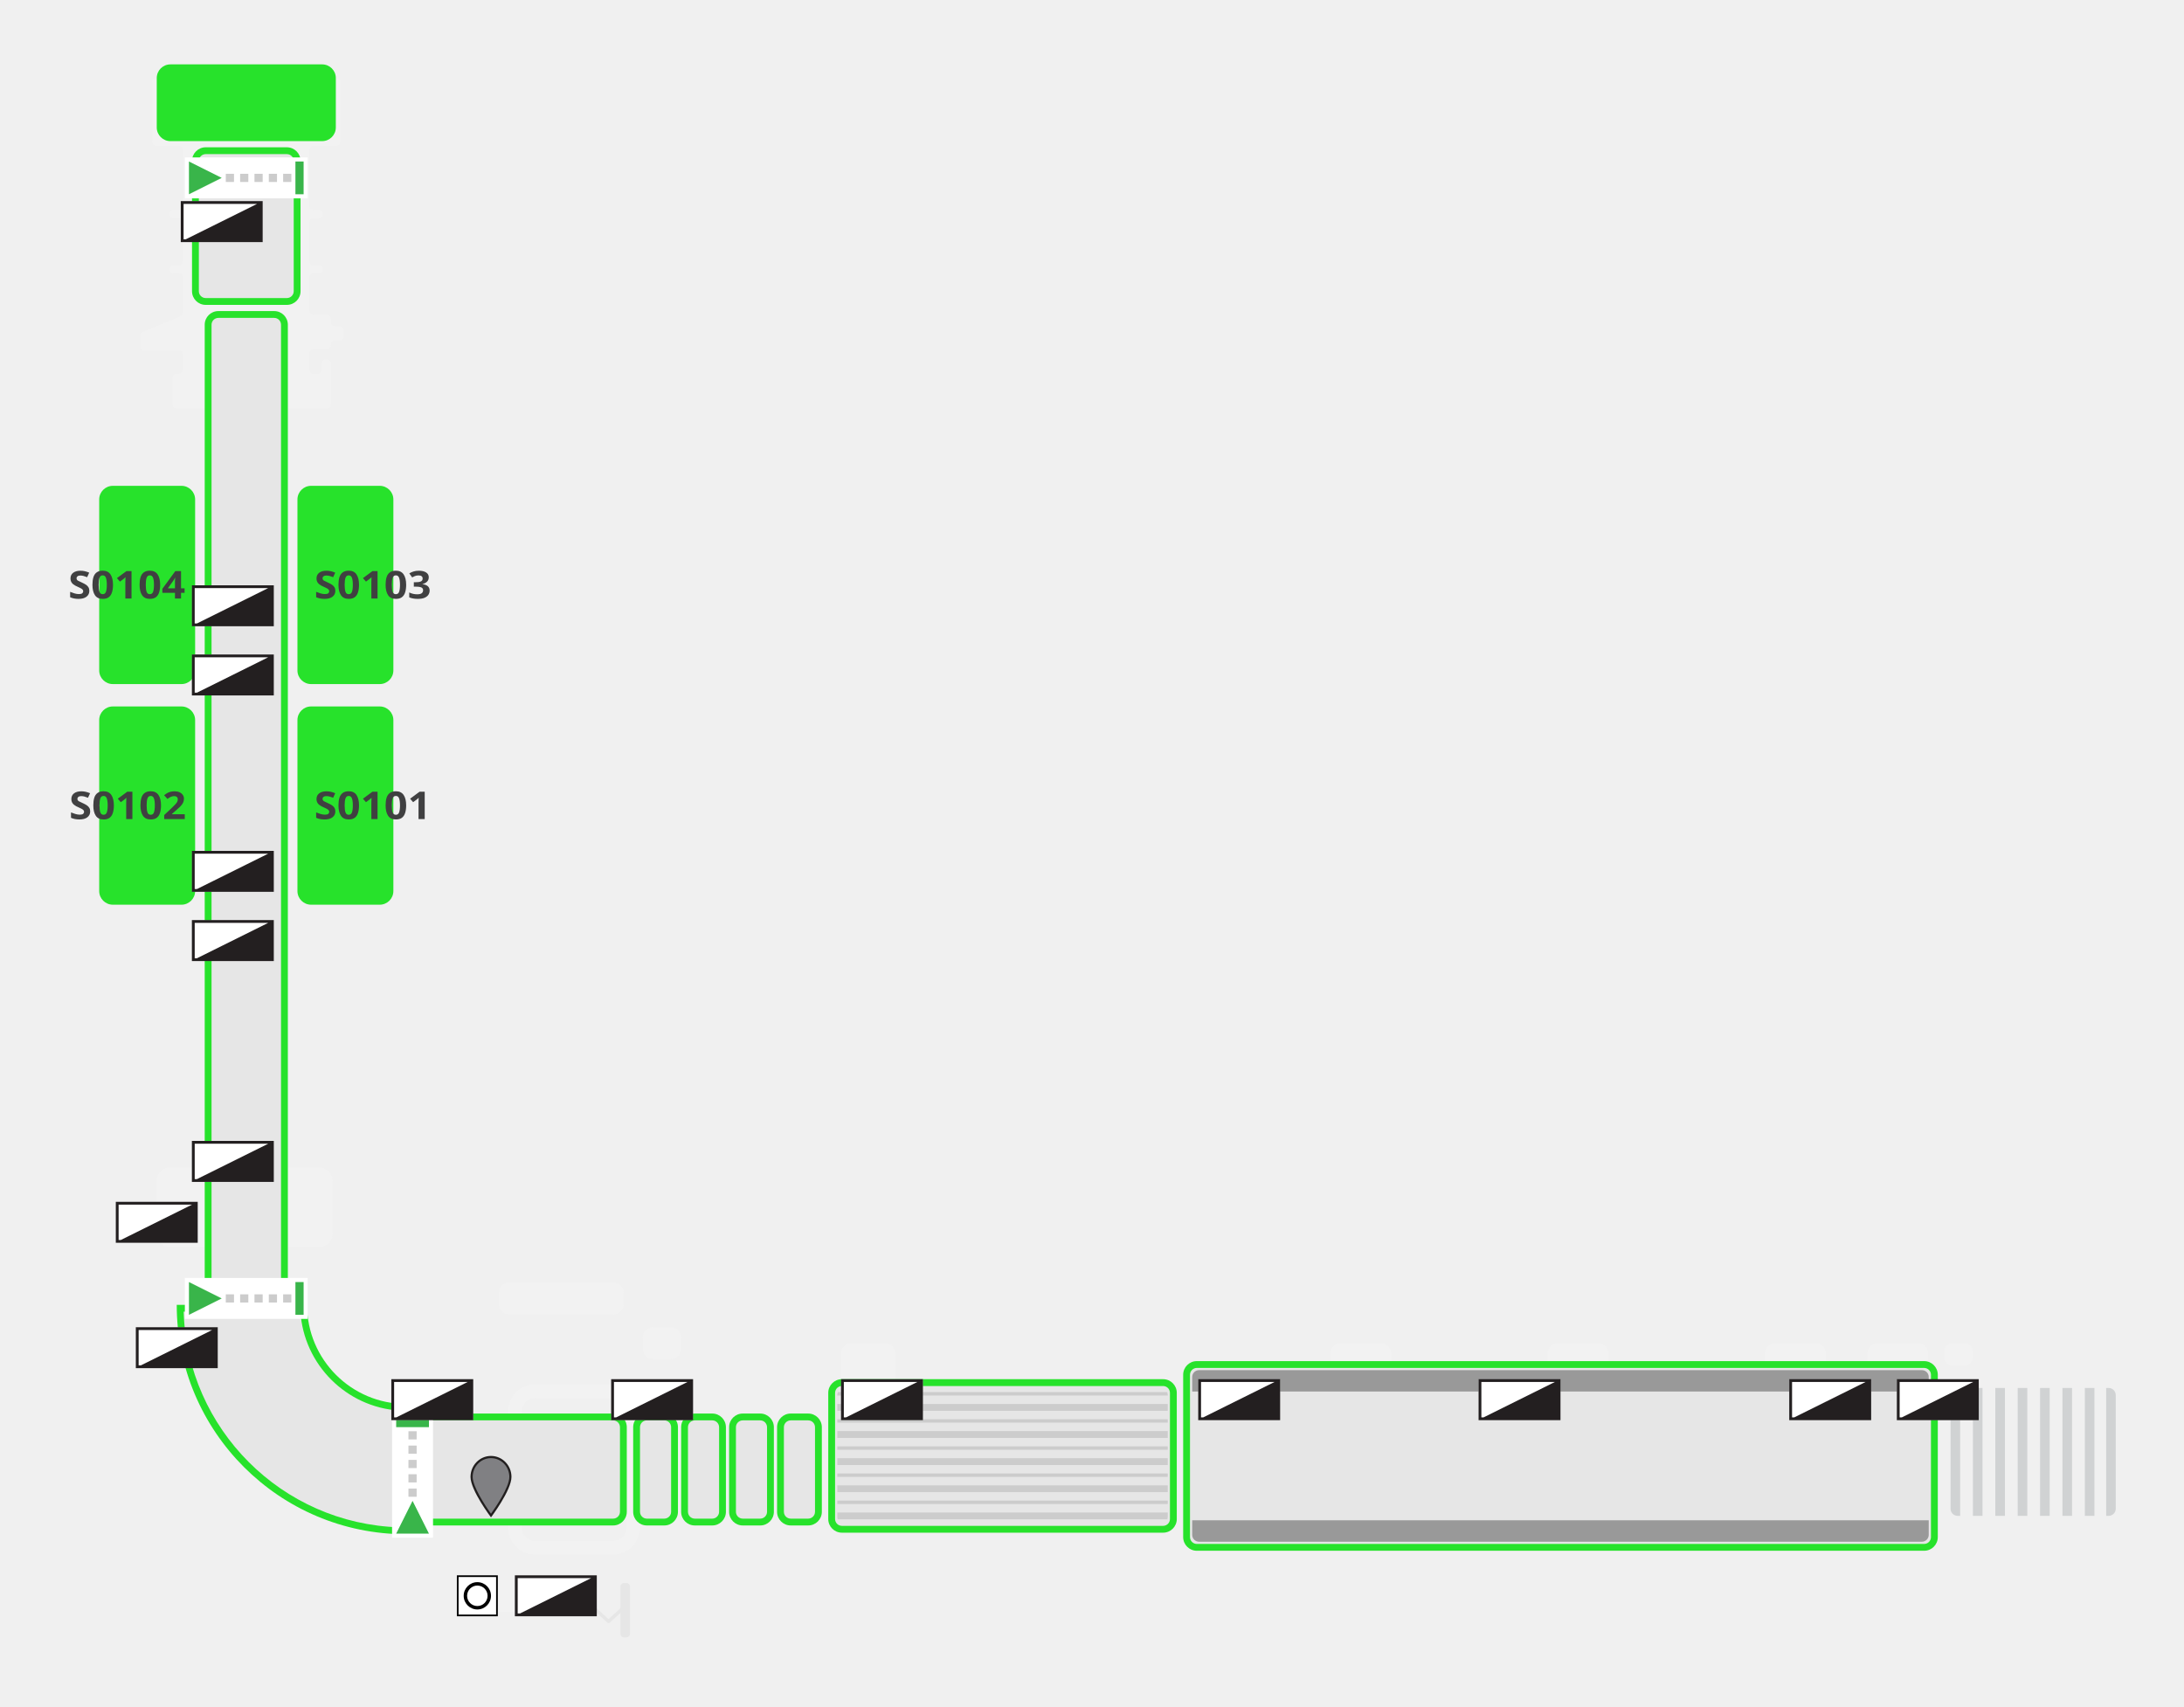
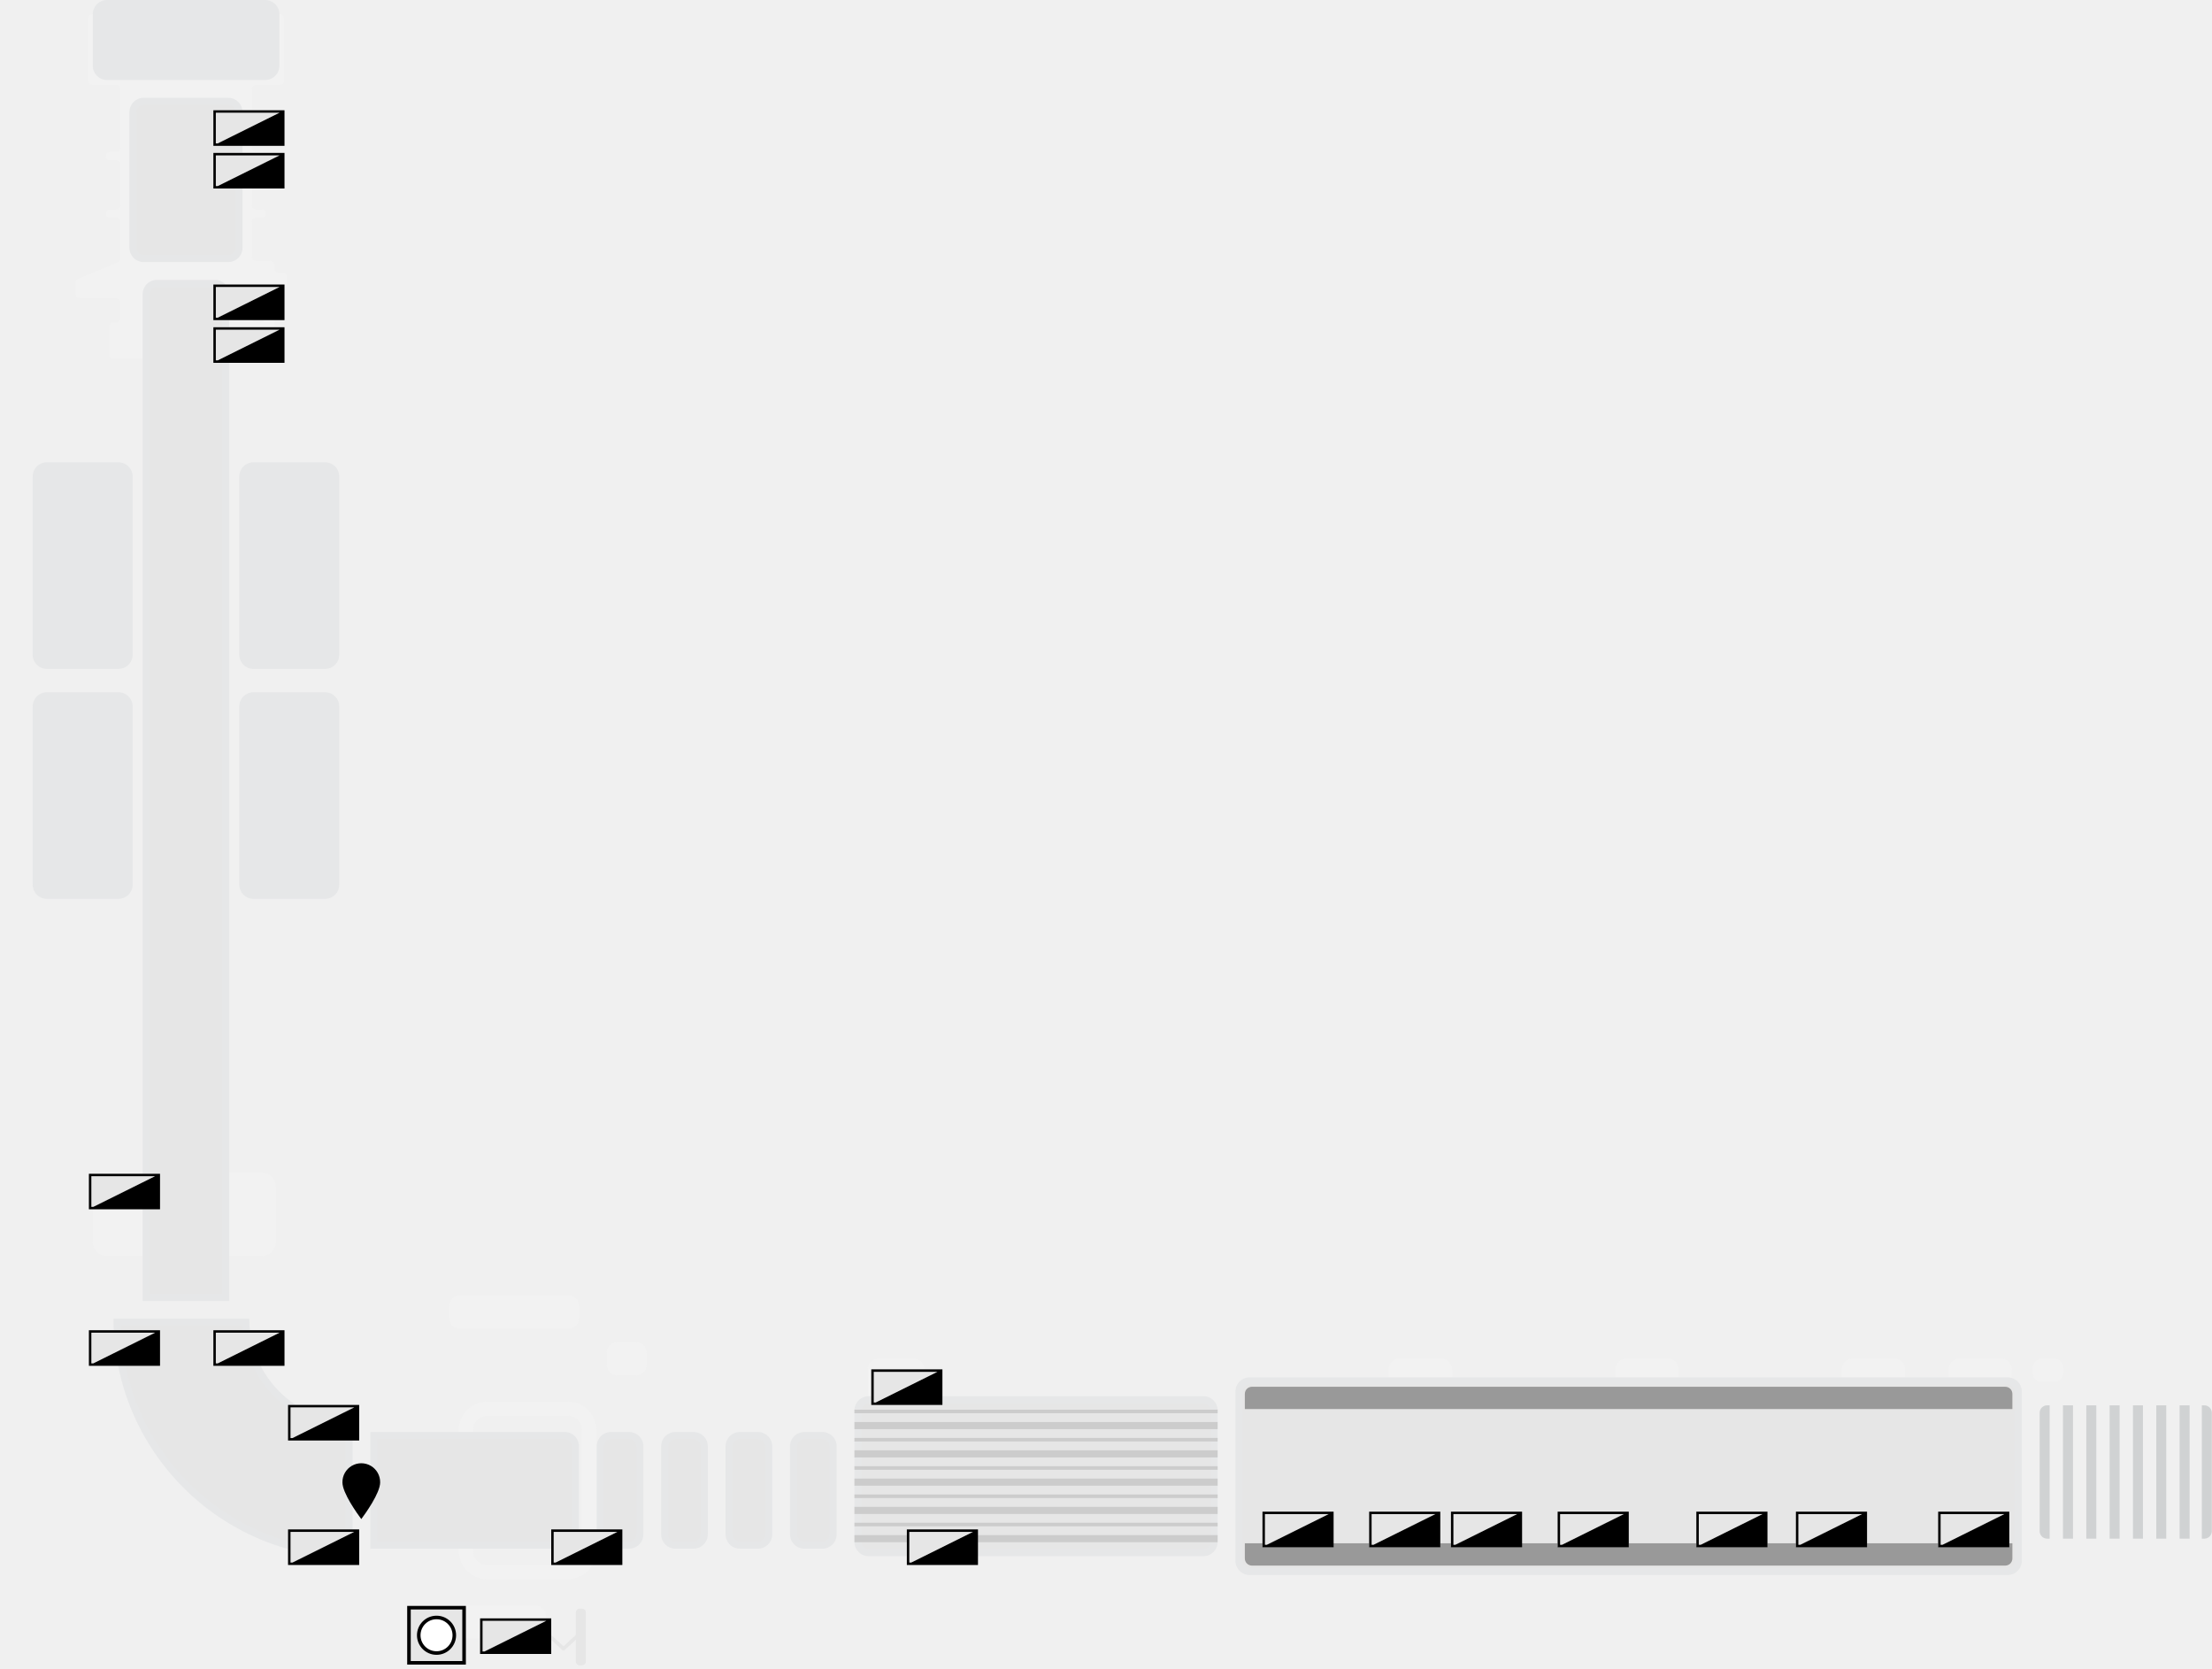
- <svg xmlns="http://www.w3.org/2000/svg" xmlns:xlink="http://www.w3.org/1999/xlink" id="Layer_1" data-name="Layer 1" viewBox="0 0 640 500">
+ <svg xmlns="http://www.w3.org/2000/svg" id="Layer_1" data-name="Layer 1" viewBox="0 0 622 469">
  <defs>
    <style>
      .cls-1 {
        fill: #fff;
      }

      .cls-2 {
-         fill: #808083;
+         stroke-width: 2px;
+       }
+ 
+       .cls-2, .cls-3, .cls-4, .cls-5, .cls-6 {
+         fill: none;
+       }
+ 
+       .cls-2, .cls-4, .cls-6 {
+         stroke-miterlimit: 10;
+       }
+ 
+       .cls-2, .cls-6 {
+         stroke: #ccc;
      }

      .cls-3 {
-         stroke-width: 2px;
-       }
- 
-       .cls-3, .cls-4, .cls-5, .cls-6, .cls-7 {
-         fill: none;
-       }
- 
-       .cls-3, .cls-5, .cls-7 {
-         stroke-miterlimit: 10;
-       }
- 
-       .cls-3, .cls-7 {
-         stroke: #ccc;
-       }
- 
-       .cls-4 {
        stroke: #e6e6e6;
        stroke-linecap: round;
        stroke-linejoin: round;
      }

-       .cls-5 {
+       .cls-4 {
        stroke: #f2f2f2;
        stroke-width: 4px;
      }

+       .cls-7 {
+         fill: #d0d2d3;
+       }
+ 
      .cls-8 {
+         fill: #e6e6e6;
+       }
+ 
+       .cls-9 {
+         fill: #e6e7e8;
+       }
+ 
+       .cls-10 {
+         fill: #e6e7e8;
+       }
+ 
+       .cls-11 {
        fill: #404041;
        font-family: SegoeUI-Semibold, 'Segoe UI';
        font-size: 11.244px;
        font-weight: 700;
      }

-       .cls-9 {
-         fill: #d0d2d3;
-       }
- 
-       .cls-10 {
-         fill: #e6e6e6;
-       }
- 
-       .cls-11 {
-         fill: #27e22b;
-       }
- 
      .cls-12 {
-         fill: #39b54a;
+         clip-path: url(#clippath);
      }

      .cls-13 {
-         clip-path: url(#clippath);
+         fill: #999;
      }

      .cls-14 {
-         fill: #999;
+         fill: #ccc;
      }

      .cls-15 {
-         fill: #ccc;
-       }
- 
-       .cls-16 {
-         fill: #221f1f;
-       }
- 
-       .cls-17 {
-         fill: #231f20;
-       }
- 
-       .cls-18 {
        fill: #f2f2f2;
      }
+       .cursor-pointer {
+         cursor:pointer;
+       }
    </style>
-     <symbol id="Barcode_Reader" data-name="Barcode Reader" viewBox="0 0 9.564 14">
+   </defs>
+   <g>
+     <path class="cls-15" d="M24.765,5.158V22.722c0,.626,.508,1.134,1.134,1.134h6.725c.626,0,1.134,.508,1.134,1.134v16.598c0,.626-.508,1.134-1.134,1.134h-1.709c-.626,0-1.134,.508-1.134,1.134v.083c0,.626,.508,1.134,1.134,1.134h1.709c.626,0,1.134,.508,1.134,1.134v11.568c0,.626-.508,1.134-1.134,1.134h-1.709c-.626,0-1.134,.508-1.134,1.134h0c0,.626,.508,1.134,1.134,1.134h1.709c.626,0,1.134,.508,1.134,1.134v10.449c0,.459-.277,.874-.702,1.049l-11.104,4.576c-.425,.175-.702,.589-.702,1.049v3.261c0,.626,.508,1.134,1.134,1.134h10.24c.626,0,1.134,.508,1.134,1.134v4.554c0,.626-.508,1.134-1.134,1.134h-.778c-.626,0-1.134,.508-1.134,1.134v7.907c0,.626,.508,1.134,1.134,1.134h44.142c.626,0,1.134-.508,1.134-1.134v-12.054c0-.626-.508-1.134-1.134-1.134h-.454c-.626,0-1.134,.508-1.134,1.134v1.879c0,.626-.508,1.134-1.134,1.134h-1.312c-.626,0-1.134-.508-1.134-1.134v-4.925c0-.626,.508-1.134,1.134-1.134h4.034c.626,0,1.134-.508,1.134-1.134v-.259c0-.626,.508-1.134,1.134-1.134h1.361c.626,0,1.134-.508,1.134-1.134v-1.944c0-.626-.508-1.134-1.134-1.134h-1.361c-.626,0-1.134-.508-1.134-1.134v-1.102c0-.626-.508-1.134-1.134-1.134h-4.034c-.626,0-1.134-.508-1.134-1.134v-9.901c0-.626,.508-1.134,1.134-1.134h1.733c.626,0,1.134-.508,1.134-1.134h0c0-.626-.508-1.134-1.134-1.134h-1.733c-.626,0-1.134-.508-1.134-1.134v-11.568c0-.626,.508-1.134,1.134-1.134h1.733c.626,0,1.134-.508,1.134-1.134v-.083c0-.626-.508-1.134-1.134-1.134h-1.733c-.626,0-1.134-.508-1.134-1.134V24.99c0-.626,.508-1.134,1.134-1.134h6.799c.626,0,1.134-.508,1.134-1.134V5.158c0-.626-.508-1.134-1.134-1.134H25.899c-.626,0-1.134,.508-1.134,1.134Z" />
+     <rect class="cls-15" x="244.001" y="381.992" width="15.929" height="14.055" rx="3" ry="3" />
+     <rect class="cls-15" x="390.487" y="381.992" width="17.803" height="14.055" rx="3" ry="3" />
+     <rect class="cls-15" x="454.203" y="381.992" width="17.803" height="14.055" rx="3" ry="3" />
+     <rect class="cls-15" x="517.919" y="381.992" width="17.803" height="14.055" rx="3" ry="3" />
+     <rect class="cls-15" x="547.903" y="381.992" width="17.803" height="14.055" rx="3" ry="3" />
+     <rect class="cls-15" x="571.662" y="381.992" width="8.433" height="6.559" rx="2.475" ry="2.475" />
+     <rect class="cls-4" x="130.999" y="396.047" width="34.669" height="45.913" rx="6" ry="6" />
+     <rect class="cls-15" x="26.056" y="329.68" width="51.535" height="23.425" rx="4" ry="4" />
+     <g class="bin" gui-bin-id="5" bin-key="0_0">
+       <rect class="cls-9" x="26.09" width="52.472" height="22.488" rx="4" ry="4" />
+       <text class="cls-11" transform="translate(36 15) scale(1.074 1)">
+         <tspan class="bin-label" x="0" y="0" />
+       </text>
+     </g>
+     <g class="cursor-pointer bin" gui-bin-id="3" bin-key="0_0">
+       <rect class="cls-9" x="67.284" y="129.969" width="28.11" height="58.094" rx="4" ry="4" />
+       <text class="cls-11" transform="translate(85.297 174.68) rotate(-90) scale(1.074 1)">
+         <tspan class="bin-label" x="0" y="0" />
+       </text>
+     </g>
+     <g class="cursor-pointer bin" gui-bin-id="1" bin-key="0_0">
+       <rect class="cls-9" x="67.284" y="194.621" width="28.11" height="58.094" rx="4" ry="4" />
+       <text class="cls-11" transform="translate(85.297 238.227) rotate(-90) scale(1.074 1)">
+         <tspan class="bin-label" x="0" y="0" />
+       </text>
+     </g>
+     <g class="cursor-pointer bin" gui-bin-id="4" bin-key="0_0">
+       <rect class="cls-9" x="9.19" y="129.969" width="28.11" height="58.094" rx="4" ry="4" />
+       <text class="cls-11" transform="translate(27.204 175.119) rotate(-90) scale(1.074 1)">
+         <tspan class="bin-label" x="0" y="0" />
+       </text>
+     </g>
+     <g class="cursor-pointer bin" gui-bin-id="2" bin-key="0_0">
+       <rect class="cls-9" x="9.19" y="194.621" width="28.11" height="58.094" rx="4" ry="4" />
+       <text class="cls-11" transform="translate(27.203 239.357) rotate(-90) scale(1.074 1)">
+         <tspan class="bin-label" x="0" y="0" />
+       </text>
+     </g>
+     <g class="conveyor" gui-conveyor-id="1" conveyor-id="0" data-toggle="tooltip" data-html="true" title="">
+       <rect class="cls-8" x="37.392" y="28.504" width="29.8" height="44.177" rx="3" ry="3" />
+       <path class="cls-9 conveyor_border" d="M64.192,29.504c1.103,0,2,.897,2,2v38.176c0,1.103-.897,2-2,2h-23.8c-1.103,0-2-.897-2-2V31.504c0-1.103,.897-2,2-2h23.8m0-2h-23.8c-2.209,0-4,1.791-4,4v38.176c0,2.209,1.791,4,4,4h23.8c2.209,0,4-1.791,4-4V31.504c0-2.209-1.791-4-4-4h0Z" />
+     </g>
+     <g class="conveyor" gui-conveyor-id="2" conveyor-id="0" data-toggle="tooltip" data-html="true" title="">
+       <path class="cls-8" d="M41.111,364.749V82.681c0-1.654,1.346-3,3-3h16.362c1.654,0,3,1.346,3,3V364.749h-22.362Z" />
+       <path class="cls-9 conveyor_border" d="M60.473,80.68c1.103,0,2,.897,2,2V363.748h-20.362V82.68c0-1.103,.897-2,2-2h16.362m0-2h-16.362c-2.209,0-4,1.791-4,4V365.748h24.362V82.68c0-2.209-1.791-4-4-4h0Z" />
+     </g>
+     <g class="conveyor" gui-conveyor-id="3" conveyor-id="0" data-toggle="tooltip" data-html="true" title="">
+       <path class="cls-8" d="M98.141,436.97c-35.726-.532-64.689-29.496-65.222-65.222h36.191c.519,15.774,13.256,28.511,29.03,29.03v36.192Z" />
+       <path class="cls-9 conveyor_border" d="M68.158,372.748c.992,15.53,13.454,27.991,28.983,28.983v34.216c-34.381-1.041-62.158-28.819-63.199-63.199h34.216m1.936-2H31.912c0,37.13,30.1,67.229,67.229,67.229v-38.183c-16.042,0-29.047-13.005-29.047-29.047h0Z" />
+     </g>
+     <g class="conveyor" gui-conveyor-id="4" conveyor-id="0" data-toggle="tooltip" data-html="true" title="">
+       <path class="cls-8" d="M105.141,434.401v-30.795h53.653c1.654,0,3,1.346,3,3v24.795c0,1.654-1.346,3-3,3h-53.653Z" />
+       <path class="cls-9 conveyor_border" d="M158.794,404.606c1.103,0,2,.897,2,2v24.795c0,1.103-.897,2-2,2h-52.653v-28.795h52.653m0-2h-54.653v32.795h54.653c2.209,0,4-1.791,4-4v-24.795c0-2.209-1.791-4-4-4h0Z" />
+     </g>
+     <g class="conveyor" gui-conveyor-id="5" conveyor-id="0" data-toggle="tooltip" data-html="true" title="">
+       <rect class="cls-8" x="168.794" y="403.606" width="11.118" height="30.795" rx="3" ry="3" />
+       <path class="cls-9 conveyor_border" d="M176.912,404.606c1.103,0,2,.897,2,2v24.795c0,1.103-.897,2-2,2h-5.118c-1.103,0-2-.897-2-2v-24.795c0-1.103,.897-2,2-2h5.118m0-2h-5.118c-2.209,0-4,1.791-4,4v24.795c0,2.209,1.791,4,4,4h5.118c2.209,0,4-1.791,4-4v-24.795c0-2.209-1.791-4-4-4h0Z" />
+     </g>
+     <g class="conveyor" gui-conveyor-id="6" conveyor-id="0" data-toggle="tooltip" data-html="true" title="">
+       <rect class="cls-8" x="186.912" y="403.606" width="11.118" height="30.795" rx="3" ry="3" />
+       <path class="cls-9 conveyor_border" d="M195.03,404.606c1.103,0,2,.897,2,2v24.795c0,1.103-.897,2-2,2h-5.118c-1.103,0-2-.897-2-2v-24.795c0-1.103,.897-2,2-2h5.118m0-2h-5.118c-2.209,0-4,1.791-4,4v24.795c0,2.209,1.791,4,4,4h5.118c2.209,0,4-1.791,4-4v-24.795c0-2.209-1.791-4-4-4h0Z" />
+     </g>
+     <g class="conveyor" gui-conveyor-id="7" conveyor-id="0" data-toggle="tooltip" data-html="true" title="">
+       <rect class="cls-8" x="205.03" y="403.606" width="11.118" height="30.795" rx="3" ry="3" />
+       <path class="cls-9 conveyor_border" d="M213.148,404.606c1.103,0,2,.897,2,2v24.795c0,1.103-.897,2-2,2h-5.118c-1.103,0-2-.897-2-2v-24.795c0-1.103,.897-2,2-2h5.118m0-2h-5.118c-2.209,0-4,1.791-4,4v24.795c0,2.209,1.791,4,4,4h5.118c2.209,0,4-1.791,4-4v-24.795c0-2.209-1.791-4-4-4h0Z" />
+     </g>
+     <g class="conveyor" gui-conveyor-id="8" conveyor-id="0" data-toggle="tooltip" data-html="true" title="">
+       <rect class="cls-8" x="223.148" y="403.606" width="11.118" height="30.795" rx="3" ry="3" />
+       <path class="cls-9 conveyor_border" d="M231.266,404.606c1.103,0,2,.897,2,2v24.795c0,1.103-.897,2-2,2h-5.118c-1.103,0-2-.897-2-2v-24.795c0-1.103,.897-2,2-2h5.118m0-2h-5.118c-2.209,0-4,1.791-4,4v24.795c0,2.209,1.791,4,4,4h5.118c2.209,0,4-1.791,4-4v-24.795c0-2.209-1.791-4-4-4h0Z" />
+     </g>
+     <g class="conveyor" gui-conveyor-id="9" conveyor-id="0" data-toggle="tooltip" data-html="true" title="">
+       <rect class="cls-8" x="241.262" y="393.541" width="100.132" height="42.976" rx="3" ry="3" />
+       <path class="cls-9 conveyor_border" d="M338.394,394.541c1.103,0,2,.897,2,2v36.976c0,1.103-.897,2-2,2h-94.132c-1.103,0-2-.897-2-2v-36.976c0-1.103,.897-2,2-2h94.132m0-2h-94.132c-2.209,0-4,1.791-4,4v36.976c0,2.209,1.791,4,4,4h94.132c2.209,0,4-1.791,4-4v-36.976c0-2.209-1.791-4-4-4h0Z" />
+     </g>
+     <g class="conveyor" gui-conveyor-id="10" conveyor-id="0" data-toggle="tooltip" data-html="true" title="">
+       <rect class="cls-8" x="348.394" y="388.241" width="219.131" height="53.576" rx="3" ry="3" />
+       <path class="cls-9 conveyor_border" d="M564.524,389.241c1.103,0,2,.897,2,2v47.576c0,1.103-.897,2-2,2h-213.131c-1.103,0-2-.897-2-2v-47.576c0-1.103,.897-2,2-2h213.131m0-2h-213.131c-2.209,0-4,1.791-4,4v47.576c0,2.209,1.791,4,4,4h213.131c2.209,0,4-1.791,4-4v-47.576c0-2.209-1.791-4-4-4h0Z" />
+     </g>
+     <g>
+       <path class="cls-7" d="M558.302,412.445h33.28c1.159,0,2.1,.941,2.1,2.1v.711h-37.48v-.711c0-1.159,.941-2.1,2.1-2.1Z" transform="translate(161.092 988.792) rotate(-90)" />
+       <rect class="cls-7" x="562.761" y="412.445" width="37.48" height="2.811" transform="translate(167.651 995.351) rotate(-90)" />
+       <rect class="cls-7" x="569.32" y="412.445" width="37.48" height="2.811" transform="translate(174.209 1001.91) rotate(-90)" />
+       <rect class="cls-7" x="575.879" y="412.445" width="37.48" height="2.811" transform="translate(180.768 1008.469) rotate(-90)" />
+       <rect class="cls-7" x="582.438" y="412.445" width="37.48" height="2.811" transform="translate(187.327 1015.027) rotate(-90)" />
+       <rect class="cls-7" x="588.997" y="412.445" width="37.48" height="2.811" transform="translate(193.886 1021.586) rotate(-90)" />
+       <rect class="cls-7" x="595.555" y="412.445" width="37.48" height="2.811" transform="translate(200.445 1028.145) rotate(-90)" />
+       <path class="cls-7" d="M601.802,412.445h37.48v.711c0,1.159-.941,2.1-2.1,2.1h-33.28c-1.159,0-2.1-.941-2.1-2.1v-.711h0Z" transform="translate(206.692 1034.392) rotate(-90)" />
+     </g>
+     <rect class="cls-15" x="126.314" y="364.189" width="36.543" height="9.37" rx="3" ry="3" />
+     <rect class="cls-15" x="170.605" y="377.307" width="11.244" height="9.37" rx="3" ry="3" />
+     <g>
+       <polyline class="cls-3" points="162.572 459.763 158.449 463.511 152.265 457.889" />
+       <rect class="cls-15" x="116.944" y="451.33" width="36.543" height="9.37" rx="3" ry="3" />
+       <rect class="cls-8" x="161.92" y="452.267" width="2.811" height="15.929" rx="1.061" ry="1.061" />
+     </g>
+     <g class="cls-12">
      <g>
-         <path class="cls-2" d="M4.782,13.586C3.886,12.387,.25,7.363,.25,4.782,.25,2.283,2.283,.25,4.782,.25s4.532,2.033,4.532,4.532c0,2.581-3.636,7.604-4.532,8.803Z" />
-         <path class="cls-16" d="M4.782,.5c2.361,0,4.282,1.921,4.282,4.282,0,2.348-3.157,6.853-4.284,8.386C3.297,11.161,.5,6.932,.5,4.782,.5,2.421,2.421,.5,4.782,.5m0-.5C2.141,0,0,2.141,0,4.782c0,3.05,4.782,9.218,4.782,9.218,0,0,4.782-6.168,4.782-9.218C9.564,2.141,7.423,0,4.782,0h0Z" />
+         <line class="cls-6" x1="240.261" y1="396.821" x2="342.394" y2="396.821" />
+         <line class="cls-2" x1="240.261" y1="400.796" x2="342.394" y2="400.796" />
+         <line class="cls-6" x1="240.261" y1="404.771" x2="342.394" y2="404.771" />
+         <line class="cls-2" x1="240.261" y1="408.746" x2="342.394" y2="408.746" />
+         <line class="cls-6" x1="240.261" y1="412.721" x2="342.394" y2="412.721" />
+         <line class="cls-2" x1="240.261" y1="416.696" x2="342.394" y2="416.696" />
+         <line class="cls-6" x1="240.261" y1="420.671" x2="342.394" y2="420.671" />
+         <line class="cls-2" x1="240.261" y1="424.646" x2="342.394" y2="424.646" />
+         <line class="cls-6" x1="240.261" y1="428.621" x2="342.394" y2="428.621" />
+         <line class="cls-2" x1="240.261" y1="432.596" x2="342.394" y2="432.596" />
      </g>
-     </symbol>
-     <symbol id="ESTOP_LOOP_" data-name="ESTOP LOOP​" viewBox="0 0 12 12">
-       <g>
-         <rect class="cls-1" x=".479" y=".5" width="11.021" height="11.011" />
-         <g>
-           <path d="M12,0H0V12H12V0h0ZM.5,11.5V.5H11.5V11.5H.5Z" />
-           <path d="M6,3c1.654,0,3,1.346,3,3s-1.346,3-3,3-3-1.346-3-3,1.346-3,3-3m0-1C3.791,2,2,3.791,2,6s1.791,4,4,4,4-1.791,4-4-1.791-4-4-4h0Z" />
-         </g>
-       </g>
-     </symbol>
-     <symbol id="PE2" viewBox="0 0 30 10">
-       <g>
-         <rect class="cls-1" x="0" width="30" height="10" />
-         <polygon class="cls-12" points="9 5 1 1 1 9 9 5" />
-         <rect class="cls-12" x="27" y="1" width="2" height="8" />
-         <rect class="cls-15" x="10" y="4" width="2" height="2" />
-         <rect class="cls-15" x="13.5" y="4" width="2" height="2" />
-         <rect class="cls-15" x="17" y="4" width="2" height="2" />
-         <rect class="cls-15" x="20.5" y="4" width="2" height="2" />
-         <rect class="cls-15" x="24" y="4" width="2" height="2" />
-       </g>
-     </symbol>
-     <symbol id="PLC" viewBox="0 0 14.426 7.257">
-       <g>
-         <rect class="cls-1" x=".031" y=".05" width="14.364" height="7.158" />
-         <path class="cls-17" d="M0,0V7.257H14.426V0H0ZM.495,6.762V.495H13.436L.89,6.762H.495Z" />
-       </g>
-     </symbol>
-     <clipPath id="clippath">
-       <rect class="cls-6" x="245.362" y="406.813" width="96.832" height="39.676" rx="2.005" ry="2.005" transform="translate(587.557 853.303) rotate(180)" />
-     </clipPath>
-   </defs>
-   <path class="cls-18" d="M44.61,24.025v17.563c0,.626,.508,1.134,1.134,1.134h6.725c.626,0,1.134,.508,1.134,1.134v16.598c0,.626-.508,1.134-1.134,1.134h-1.709c-.626,0-1.134,.508-1.134,1.134v.083c0,.626,.508,1.134,1.134,1.134h1.709c.626,0,1.134,.508,1.134,1.134v11.568c0,.626-.508,1.134-1.134,1.134h-1.709c-.626,0-1.134,.508-1.134,1.134h0c0,.626,.508,1.134,1.134,1.134h1.709c.626,0,1.134,.508,1.134,1.134v10.449c0,.459-.277,.874-.702,1.049l-11.104,4.576c-.425,.175-.702,.589-.702,1.049v3.261c0,.626,.508,1.134,1.134,1.134h10.24c.626,0,1.134,.508,1.134,1.134v4.554c0,.626-.508,1.134-1.134,1.134h-.778c-.626,0-1.134,.508-1.134,1.134v7.907c0,.626,.508,1.134,1.134,1.134h44.142c.626,0,1.134-.508,1.134-1.134v-12.054c0-.626-.508-1.134-1.134-1.134h-.454c-.626,0-1.134,.508-1.134,1.134v1.879c0,.626-.508,1.134-1.134,1.134h-1.312c-.626,0-1.134-.508-1.134-1.134v-4.925c0-.626,.508-1.134,1.134-1.134h4.034c.626,0,1.134-.508,1.134-1.134v-.259c0-.626,.508-1.134,1.134-1.134h1.361c.626,0,1.134-.508,1.134-1.134v-1.944c0-.626-.508-1.134-1.134-1.134h-1.361c-.626,0-1.134-.508-1.134-1.134v-1.102c0-.626-.508-1.134-1.134-1.134h-4.034c-.626,0-1.134-.508-1.134-1.134v-9.901c0-.626,.508-1.134,1.134-1.134h1.733c.626,0,1.134-.508,1.134-1.134h0c0-.626-.508-1.134-1.134-1.134h-1.733c-.626,0-1.134-.508-1.134-1.134v-11.568c0-.626,.508-1.134,1.134-1.134h1.733c.626,0,1.134-.508,1.134-1.134v-.083c0-.626-.508-1.134-1.134-1.134h-1.733c-.626,0-1.134-.508-1.134-1.134v-16.598c0-.626,.508-1.134,1.134-1.134h6.799c.626,0,1.134-.508,1.134-1.134V24.025c0-.626-.508-1.134-1.134-1.134H45.744c-.626,0-1.134,.508-1.134,1.134Z" />
-   <rect class="cls-18" x="246.452" y="393.615" width="15.929" height="14.055" rx="3" ry="3" />
-   <rect class="cls-18" x="389.812" y="393.615" width="17.803" height="14.055" rx="3" ry="3" />
-   <rect class="cls-18" x="453.528" y="393.615" width="17.803" height="14.055" rx="3" ry="3" />
-   <rect class="cls-18" x="517.243" y="393.615" width="17.803" height="14.055" rx="3" ry="3" />
-   <rect class="cls-18" x="547.227" y="393.615" width="17.803" height="14.055" rx="3" ry="3" />
-   <rect class="cls-18" x="569.715" y="393.615" width="8.433" height="6.559" rx="2.475" ry="2.475" />
-   <rect class="cls-5" x="150.879" y="407.67" width="34.669" height="45.913" rx="6" ry="6" />
-   <rect class="cls-18" x="45.935" y="342.08" width="51.535" height="23.425" rx="4" ry="4" />
-   <rect class="cls-11" x="45.935" y="18.867" width="52.472" height="22.488" rx="4" ry="4" />
-   <g>
-     <path class="cls-10" d="M121.895,446.024v-30.795h57.779c1.654,0,3,1.346,3,3v24.795c0,1.654-1.346,3-3,3h-57.779Z" />
-     <path class="cls-11" d="M179.673,416.229c1.103,0,2,.897,2,2v24.795c0,1.103-.897,2-2,2h-56.779v-28.795h56.779m0-2h-58.779v32.795h58.779c2.209,0,4-1.791,4-4v-24.795c0-2.209-1.791-4-4-4h0Z" />
-   </g>
-   <g>
-     <rect class="cls-10" x="186.547" y="415.229" width="11.118" height="30.795" rx="3" ry="3" />
-     <path class="cls-11" d="M194.665,416.229c1.103,0,2,.897,2,2v24.795c0,1.103-.897,2-2,2h-5.118c-1.103,0-2-.897-2-2v-24.795c0-1.103,.897-2,2-2h5.118m0-2h-5.118c-2.209,0-4,1.791-4,4v24.795c0,2.209,1.791,4,4,4h5.118c2.209,0,4-1.791,4-4v-24.795c0-2.209-1.791-4-4-4h0Z" />
-   </g>
-   <g>
-     <rect class="cls-10" x="200.602" y="415.229" width="11.118" height="30.795" rx="3" ry="3" />
-     <path class="cls-11" d="M208.72,416.229c1.103,0,2,.897,2,2v24.795c0,1.103-.897,2-2,2h-5.118c-1.103,0-2-.897-2-2v-24.795c0-1.103,.897-2,2-2h5.118m0-2h-5.118c-2.209,0-4,1.791-4,4v24.795c0,2.209,1.791,4,4,4h5.118c2.209,0,4-1.791,4-4v-24.795c0-2.209-1.791-4-4-4h0Z" />
-   </g>
-   <g>
-     <rect class="cls-10" x="214.657" y="415.229" width="11.118" height="30.795" rx="3" ry="3" />
-     <path class="cls-11" d="M222.775,416.229c1.103,0,2,.897,2,2v24.795c0,1.103-.897,2-2,2h-5.118c-1.103,0-2-.897-2-2v-24.795c0-1.103,.897-2,2-2h5.118m0-2h-5.118c-2.209,0-4,1.791-4,4v24.795c0,2.209,1.791,4,4,4h5.118c2.209,0,4-1.791,4-4v-24.795c0-2.209-1.791-4-4-4h0Z" />
-   </g>
-   <g>
-     <rect class="cls-10" x="228.712" y="415.229" width="11.118" height="30.795" rx="3" ry="3" />
-     <path class="cls-11" d="M236.83,416.229c1.103,0,2,.897,2,2v24.795c0,1.103-.897,2-2,2h-5.118c-1.103,0-2-.897-2-2v-24.795c0-1.103,.897-2,2-2h5.118m0-2h-5.118c-2.209,0-4,1.791-4,4v24.795c0,2.209,1.791,4,4,4h5.118c2.209,0,4-1.791,4-4v-24.795c0-2.209-1.791-4-4-4h0Z" />
-   </g>
-   <g>
-     <rect class="cls-10" x="57.272" y="44.165" width="29.799" height="44.177" rx="3" ry="3" />
-     <path class="cls-11" d="M84.071,45.165c1.103,0,2,.897,2,2v38.176c0,1.103-.897,2-2,2h-23.8c-1.103,0-2-.897-2-2V47.165c0-1.103,.897-2,2-2h23.8m0-2h-23.8c-2.209,0-4,1.791-4,4v38.176c0,2.209,1.791,4,4,4h23.8c2.209,0,4-1.791,4-4V47.165c0-2.209-1.791-4-4-4h0Z" />
-   </g>
-   <g>
-     <path class="cls-10" d="M60.99,379.497V95.156c0-1.654,1.346-3,3-3h16.362c1.654,0,3,1.346,3,3V379.497h-22.362Z" />
-     <path class="cls-11" d="M80.352,93.156c1.103,0,2,.897,2,2V378.497h-20.362V95.156c0-1.103,.897-2,2-2h16.362m0-2h-16.362c-2.209,0-4,1.791-4,4V380.497h24.362V95.156c0-2.209-1.791-4-4-4h0Z" />
-   </g>
-   <g>
-     <rect class="cls-11" x="87.163" y="142.369" width="28.11" height="58.094" rx="4" ry="4" />
-     <text class="cls-8" transform="translate(92.093 175.388) scale(1.074 1)">
-       <tspan x="0" y="0">S0103</tspan>
-     </text>
-   </g>
-   <g>
-     <rect class="cls-11" x="87.163" y="207.021" width="28.11" height="58.094" rx="4" ry="4" />
-     <text class="cls-8" transform="translate(92.093 240.027) scale(1.074 1)">
-       <tspan x="0" y="0">S0101</tspan>
-     </text>
-   </g>
-   <g>
-     <rect class="cls-11" x="29.069" y="142.369" width="28.11" height="58.094" rx="4" ry="4" />
-     <text class="cls-8" transform="translate(20 175.388) scale(1.074 1)">
-       <tspan x="0" y="0">S0104</tspan>
-     </text>
-   </g>
-   <g>
-     <rect class="cls-11" x="29.069" y="207.021" width="28.11" height="58.094" rx="4" ry="4" />
-     <text class="cls-8" transform="translate(20.253 240.027) scale(1.074 1)">
-       <tspan x="0" y="0">S0102</tspan>
-     </text>
-   </g>
-   <g>
-     <path class="cls-10" d="M118.021,448.593c-35.726-.532-64.69-29.496-65.222-65.222h36.192c.519,15.774,13.256,28.512,29.03,29.03v36.192Z" />
-     <path class="cls-11" d="M88.038,384.371c.992,15.53,13.454,27.991,28.983,28.983v34.216c-34.381-1.041-62.158-28.819-63.199-63.199h34.216m1.936-2H51.791c0,37.13,30.1,67.229,67.229,67.229v-38.183c-16.042,0-29.047-13.005-29.047-29.047h0Z" />
-   </g>
-   <g>
-     <path class="cls-9" d="M556.354,424.067h33.28c1.159,0,2.1,.941,2.1,2.1v.711h-37.48v-.711c0-1.159,.941-2.1,2.1-2.1Z" transform="translate(147.521 998.467) rotate(-90)" />
-     <rect class="cls-9" x="560.813" y="424.067" width="37.48" height="2.811" transform="translate(154.08 1005.026) rotate(-90)" />
-     <rect class="cls-9" x="567.372" y="424.067" width="37.48" height="2.811" transform="translate(160.639 1011.585) rotate(-90)" />
-     <rect class="cls-9" x="573.931" y="424.067" width="37.48" height="2.811" transform="translate(167.198 1018.144) rotate(-90)" />
-     <rect class="cls-9" x="580.49" y="424.067" width="37.48" height="2.811" transform="translate(173.757 1024.703) rotate(-90)" />
-     <rect class="cls-9" x="587.049" y="424.067" width="37.48" height="2.811" transform="translate(180.316 1031.262) rotate(-90)" />
-     <rect class="cls-9" x="593.608" y="424.067" width="37.48" height="2.811" transform="translate(186.875 1037.821) rotate(-90)" />
-     <path class="cls-9" d="M599.855,424.067h37.48v.711c0,1.159-.941,2.1-2.1,2.1h-33.28c-1.159,0-2.1-.941-2.1-2.1v-.711h0Z" transform="translate(193.122 1044.067) rotate(-90)" />
-   </g>
-   <rect class="cls-18" x="146.194" y="375.812" width="36.543" height="9.37" rx="3" ry="3" />
-   <rect class="cls-18" x="188.358" y="388.93" width="11.244" height="9.37" rx="3" ry="3" />
-   <g>
-     <polyline class="cls-4" points="182.451 471.386 178.328 475.133 172.144 469.512" />
-     <rect class="cls-18" x="136.824" y="462.953" width="36.543" height="9.37" rx="3" ry="3" />
-     <rect class="cls-10" x="181.799" y="463.89" width="2.811" height="15.929" rx="1.061" ry="1.061" />
-   </g>
-   <g>
+     </g>
    <g>
-       <rect class="cls-10" x="243.712" y="405.163" width="100.132" height="42.976" rx="3" ry="3" />
-       <path class="cls-11" d="M340.844,406.163c1.103,0,2,.897,2,2v36.976c0,1.103-.897,2-2,2h-94.132c-1.103,0-2-.897-2-2v-36.976c0-1.103,.897-2,2-2h94.132m0-2h-94.132c-2.209,0-4,1.791-4,4v36.976c0,2.209,1.791,4,4,4h94.132c2.209,0,4-1.791,4-4v-36.976c0-2.209-1.791-4-4-4h0Z" />
-     </g>
-     <g class="cls-13">
-       <g>
-         <line class="cls-7" x1="242.712" y1="408.444" x2="344.844" y2="408.444" />
-         <line class="cls-3" x1="242.712" y1="412.419" x2="344.844" y2="412.419" />
-         <line class="cls-7" x1="242.712" y1="416.394" x2="344.844" y2="416.394" />
-         <line class="cls-3" x1="242.712" y1="420.369" x2="344.844" y2="420.369" />
-         <line class="cls-7" x1="242.712" y1="424.344" x2="344.844" y2="424.344" />
-         <line class="cls-3" x1="242.712" y1="428.319" x2="344.844" y2="428.319" />
-         <line class="cls-7" x1="242.712" y1="432.294" x2="344.844" y2="432.294" />
-         <line class="cls-3" x1="242.712" y1="436.269" x2="344.844" y2="436.269" />
-         <line class="cls-7" x1="242.712" y1="440.244" x2="344.844" y2="440.244" />
-         <line class="cls-3" x1="242.712" y1="444.219" x2="344.844" y2="444.219" />
-       </g>
-     </g>
-   </g>
-   <g>
-     <g>
-       <rect class="cls-10" x="347.718" y="399.864" width="219.131" height="53.576" rx="3" ry="3" />
-       <path class="cls-11" d="M563.849,400.863c1.103,0,2,.897,2,2v47.576c0,1.103-.897,2-2,2h-213.131c-1.103,0-2-.897-2-2v-47.576c0-1.103,.897-2,2-2h213.131m0-2h-213.131c-2.209,0-4,1.791-4,4v47.576c0,2.209,1.791,4,4,4h213.131c2.209,0,4-1.791,4-4v-47.576c0-2.209-1.791-4-4-4h0Z" />
-     </g>
-     <path class="cls-14" d="M349.363,407.779h215.829v-4.268c0-1.105-.895-2-2-2h-211.829c-1.105,0-2,.895-2,2v4.268Z" />
-     <path class="cls-14" d="M349.363,445.516h215.829v4.268c0,1.105-.895,2-2,2h-211.829c-1.105,0-2-.895-2-2v-4.268Z" />
-   </g>
-   <use width="30" height="10" transform="translate(54.171 46.127) scale(1.2)" xlink:href="#PE2" />
-   <use width="30" height="10" transform="translate(54.171 374.497) scale(1.2)" xlink:href="#PE2" />
-   <use width="30" height="10" transform="translate(114.895 450.614) rotate(-90) scale(1.2)" xlink:href="#PE2" />
-   <use width="14.426" height="7.257" transform="translate(52.971 58.935) scale(1.664 1.654)" xlink:href="#PLC" />
-   <use width="14.426" height="7.257" transform="translate(56.232 171.516) scale(1.664 1.654)" xlink:href="#PLC" />
-   <use width="14.426" height="7.257" transform="translate(56.232 191.798) scale(1.664 1.654)" xlink:href="#PLC" />
-   <use width="14.426" height="7.257" transform="translate(56.232 249.342) scale(1.664 1.654)" xlink:href="#PLC" />
-   <use width="14.426" height="7.257" transform="translate(56.232 269.625) scale(1.664 1.654)" xlink:href="#PLC" />
-   <use width="14.426" height="7.257" transform="translate(56.232 334.343) scale(1.664 1.654)" xlink:href="#PLC" />
-   <use width="14.426" height="7.257" transform="translate(33.935 352.18) scale(1.664 1.654)" xlink:href="#PLC" />
-   <use width="14.426" height="7.257" transform="translate(39.802 388.93) scale(1.664 1.654)" xlink:href="#PLC" />
-   <use width="14.426" height="7.257" transform="translate(114.672 404.163) scale(1.664 1.654)" xlink:href="#PLC" />
-   <use width="14.426" height="7.257" transform="translate(179.093 404.163) scale(1.664 1.654)" xlink:href="#PLC" />
-   <use width="14.426" height="7.257" transform="translate(150.879 461.638) scale(1.664 1.654)" xlink:href="#PLC" />
-   <use width="14.426" height="7.257" transform="translate(246.452 404.163) scale(1.664 1.654)" xlink:href="#PLC" />
-   <use width="14.426" height="7.257" transform="translate(351.126 404.163) scale(1.664 1.654)" xlink:href="#PLC" />
-   <use width="14.426" height="7.257" transform="translate(433.278 404.163) scale(1.664 1.654)" xlink:href="#PLC" />
-   <use width="14.426" height="7.257" transform="translate(524.321 404.163) scale(1.664 1.654)" xlink:href="#PLC" />
-   <use width="14.426" height="7.257" transform="translate(555.849 404.163) scale(1.664 1.654)" xlink:href="#PLC" />
-   <use width="12" height="12" transform="translate(133.88 461.638)" xlink:href="#ESTOP_LOOP_" />
-   <use width="9.564" height="14" transform="translate(137.88 426.651) scale(1.255 1.286)" xlink:href="#Barcode_Reader" />
+       <path class="cls-13" d="M350.039,396.156h215.829v-4.268c0-1.105-.895-2-2-2h-211.829c-1.105,0-2,.895-2,2v4.268Z" />
+       <path class="cls-13" d="M350.039,433.893h215.829v4.268c0,1.105-.895,2-2,2h-211.829c-1.105,0-2-.895-2-2v-4.268Z" />
+     </g>
+   </g>
+   <g transform="translate(60 31)" class="device" gui-device-id="1" device-id="0" data-toggle="tooltip" data-html="true" title="">
+     <rect class="status" x="0" y="0" width="19.914" height="9.863" style="fill:#e6e6e6" />
+     <path d="M0,0v10h20v-10h-20Zm.686,9.318v-8.636h17.94l-17.393,8.636h-.547Z" />
+   </g>
+   <g transform="translate(60 43)" class="device" gui-device-id="2" device-id="0" data-toggle="tooltip" data-html="true" title="">
+     <rect class="status" x="0" y="0" width="19.914" height="9.863" style="fill:#e6e6e6" />
+     <path d="M0,0v10h20v-10h-20Zm.686,9.318v-8.636h17.94l-17.393,8.636h-.547Z" />
+   </g>
+   <g transform="translate(60 80)" class="device" gui-device-id="3" device-id="0" data-toggle="tooltip" data-html="true" title="">
+     <rect class="status" x="0" y="0" width="19.914" height="9.863" style="fill:#e6e6e6" />
+     <path d="M0,0v10h20v-10h-20Zm.686,9.318v-8.636h17.94l-17.393,8.636h-.547Z" />
+   </g>
+   <g transform="translate(60 92)" class="device" gui-device-id="4" device-id="0" data-toggle="tooltip" data-html="true" title="">
+     <rect class="status" x="0" y="0" width="19.914" height="9.863" style="fill:#e6e6e6" />
+     <path d="M0,0v10h20v-10h-20Zm.686,9.318v-8.636h17.94l-17.393,8.636h-.547Z" />
+   </g>
+   <g transform="translate(25 330)" class="device" gui-device-id="5" device-id="0" data-toggle="tooltip" data-html="true" title="">
+     <rect class="status" x="0" y="0" width="19.914" height="9.863" style="fill:#e6e6e6" />
+     <path d="M0,0v10h20v-10h-20Zm.686,9.318v-8.636h17.94l-17.393,8.636h-.547Z" />
+   </g>
+   <g transform="translate(25 374)" class="device" gui-device-id="6" device-id="0" data-toggle="tooltip" data-html="true" title="">
+     <rect class="status" x="0" y="0" width="19.914" height="9.863" style="fill:#e6e6e6" />
+     <path d="M0,0v10h20v-10h-20Zm.686,9.318v-8.636h17.94l-17.393,8.636h-.547Z" />
+   </g>
+   <g transform="translate(60 374)" class="device" gui-device-id="7" device-id="0" data-toggle="tooltip" data-html="true" title="">
+     <rect class="status" x="0" y="0" width="19.914" height="9.863" style="fill:#e6e6e6" />
+     <path d="M0,0v10h20v-10h-20Zm.686,9.318v-8.636h17.94l-17.393,8.636h-.547Z" />
+   </g>
+   <g transform="translate(81 395)" class="device" gui-device-id="8" device-id="0" data-toggle="tooltip" data-html="true" title="">
+     <rect class="status" x="0" y="0" width="19.914" height="9.863" style="fill:#e6e6e6" />
+     <path d="M0,0v10h20v-10h-20Zm.686,9.318v-8.636h17.94l-17.393,8.636h-.547Z" />
+   </g>
+   <g transform="translate(81 430)" class="device" gui-device-id="9" device-id="0" data-toggle="tooltip" data-html="true" title="">
+     <rect class="status" x="0" y="0" width="19.914" height="9.863" style="fill:#e6e6e6" />
+     <path d="M0,0v10h20v-10h-20Zm.686,9.318v-8.636h17.94l-17.393,8.636h-.547Z" />
+   </g>
+   <g transform="translate(-115 278)" class="device" gui-device-id="10" device-id="0" data-toggle="tooltip" data-html="true" title="">
+     <path class="status" transform="scale(1.3)" d="M166.61,114.682c-.842-1.128-4.079-5.619-4.079-7.931a4.08,4.08,0,1,1,8.159,0C170.69,109.064,167.452,113.554,166.61,114.682Z" />
+   </g>
+   <g transform="translate(115 452)" class="device" gui-device-id="e-stop" device-id="0" data-toggle="tooltip" data-html="true" title="">
+     <rect class="status" x="0" y="0" width="15.5" height="15.5" style="fill:#e6e6e6;stroke:#000000;stroke-width:1px;" />
+     <circle cx="7.75" cy="7.75" r="5" stroke="black" stroke-width="1" fill="#fff" />
+   </g>
+   <g transform="translate(135 455)" class="device" gui-device-id="main-plc" device-id="0" data-toggle="tooltip" data-html="true" title="">
+     <rect class="status" x="0" y="0" width="19.914" height="9.863" style="fill:#e6e6e6" />
+     <path d="M0,0v10h20v-10h-20Zm.686,9.318v-8.636h17.94l-17.393,8.636h-.547Z" />
+   </g>
+   <g transform="translate(155 430)" class="device" gui-device-id="11" device-id="0" data-toggle="tooltip" data-html="true" title="">
+     <rect class="status" x="0" y="0" width="19.914" height="9.863" style="fill:#e6e6e6" />
+     <path d="M0,0v10h20v-10h-20Zm.686,9.318v-8.636h17.94l-17.393,8.636h-.547Z" />
+   </g>
+   <g transform="translate(245 385)" class="device" gui-device-id="12" device-id="0" data-toggle="tooltip" data-html="true" title="">
+     <rect class="status" x="0" y="0" width="19.914" height="9.863" style="fill:#e6e6e6" />
+     <path d="M0,0v10h20v-10h-20Zm.686,9.318v-8.636h17.94l-17.393,8.636h-.547Z" />
+   </g>
+   <g transform="translate(255 430)" class="device" gui-device-id="13" device-id="0" data-toggle="tooltip" data-html="true" title="">
+     <rect class="status" x="0" y="0" width="19.914" height="9.863" style="fill:#e6e6e6" />
+     <path d="M0,0v10h20v-10h-20Zm.686,9.318v-8.636h17.94l-17.393,8.636h-.547Z" />
+   </g>
+   <g transform="translate(355 425)" class="device" gui-device-id="14" device-id="0" data-toggle="tooltip" data-html="true" title="">
+     <rect class="status" x="0" y="0" width="19.914" height="9.863" style="fill:#e6e6e6" />
+     <path d="M0,0v10h20v-10h-20Zm.686,9.318v-8.636h17.94l-17.393,8.636h-.547Z" />
+   </g>
+   <g transform="translate(385 425)" class="device" gui-device-id="15" device-id="0" data-toggle="tooltip" data-html="true" title="">
+     <rect class="status" x="0" y="0" width="19.914" height="9.863" style="fill:#e6e6e6" />
+     <path d="M0,0v10h20v-10h-20Zm.686,9.318v-8.636h17.94l-17.393,8.636h-.547Z" />
+   </g>
+   <g transform="translate(408 425)" class="device" gui-device-id="16" device-id="0" data-toggle="tooltip" data-html="true" title="">
+     <rect class="status" x="0" y="0" width="19.914" height="9.863" style="fill:#e6e6e6" />
+     <path d="M0,0v10h20v-10h-20Zm.686,9.318v-8.636h17.94l-17.393,8.636h-.547Z" />
+   </g>
+   <g transform="translate(438 425)" class="device" gui-device-id="17" device-id="0" data-toggle="tooltip" data-html="true" title="">
+     <rect class="status" x="0" y="0" width="19.914" height="9.863" style="fill:#e6e6e6" />
+     <path d="M0,0v10h20v-10h-20Zm.686,9.318v-8.636h17.94l-17.393,8.636h-.547Z" />
+   </g>
+   <g transform="translate(477 425)" class="device" gui-device-id="18" device-id="0" data-toggle="tooltip" data-html="true" title="">
+     <rect class="status" x="0" y="0" width="19.914" height="9.863" style="fill:#e6e6e6" />
+     <path d="M0,0v10h20v-10h-20Zm.686,9.318v-8.636h17.94l-17.393,8.636h-.547Z" />
+   </g>
+   <g transform="translate(505 425)" class="device" gui-device-id="19" device-id="0" data-toggle="tooltip" data-html="true" title="">
+     <rect class="status" x="0" y="0" width="19.914" height="9.863" style="fill:#e6e6e6" />
+     <path d="M0,0v10h20v-10h-20Zm.686,9.318v-8.636h17.94l-17.393,8.636h-.547Z" />
+   </g>
+   <g transform="translate(545 425)" class="device" gui-device-id="20" device-id="0" data-toggle="tooltip" data-html="true" title="">
+     <rect class="status" x="0" y="0" width="19.914" height="9.863" style="fill:#e6e6e6" />
+     <path d="M0,0v10h20v-10h-20Zm.686,9.318v-8.636h17.94l-17.393,8.636h-.547Z" />
+   </g>
</svg>
